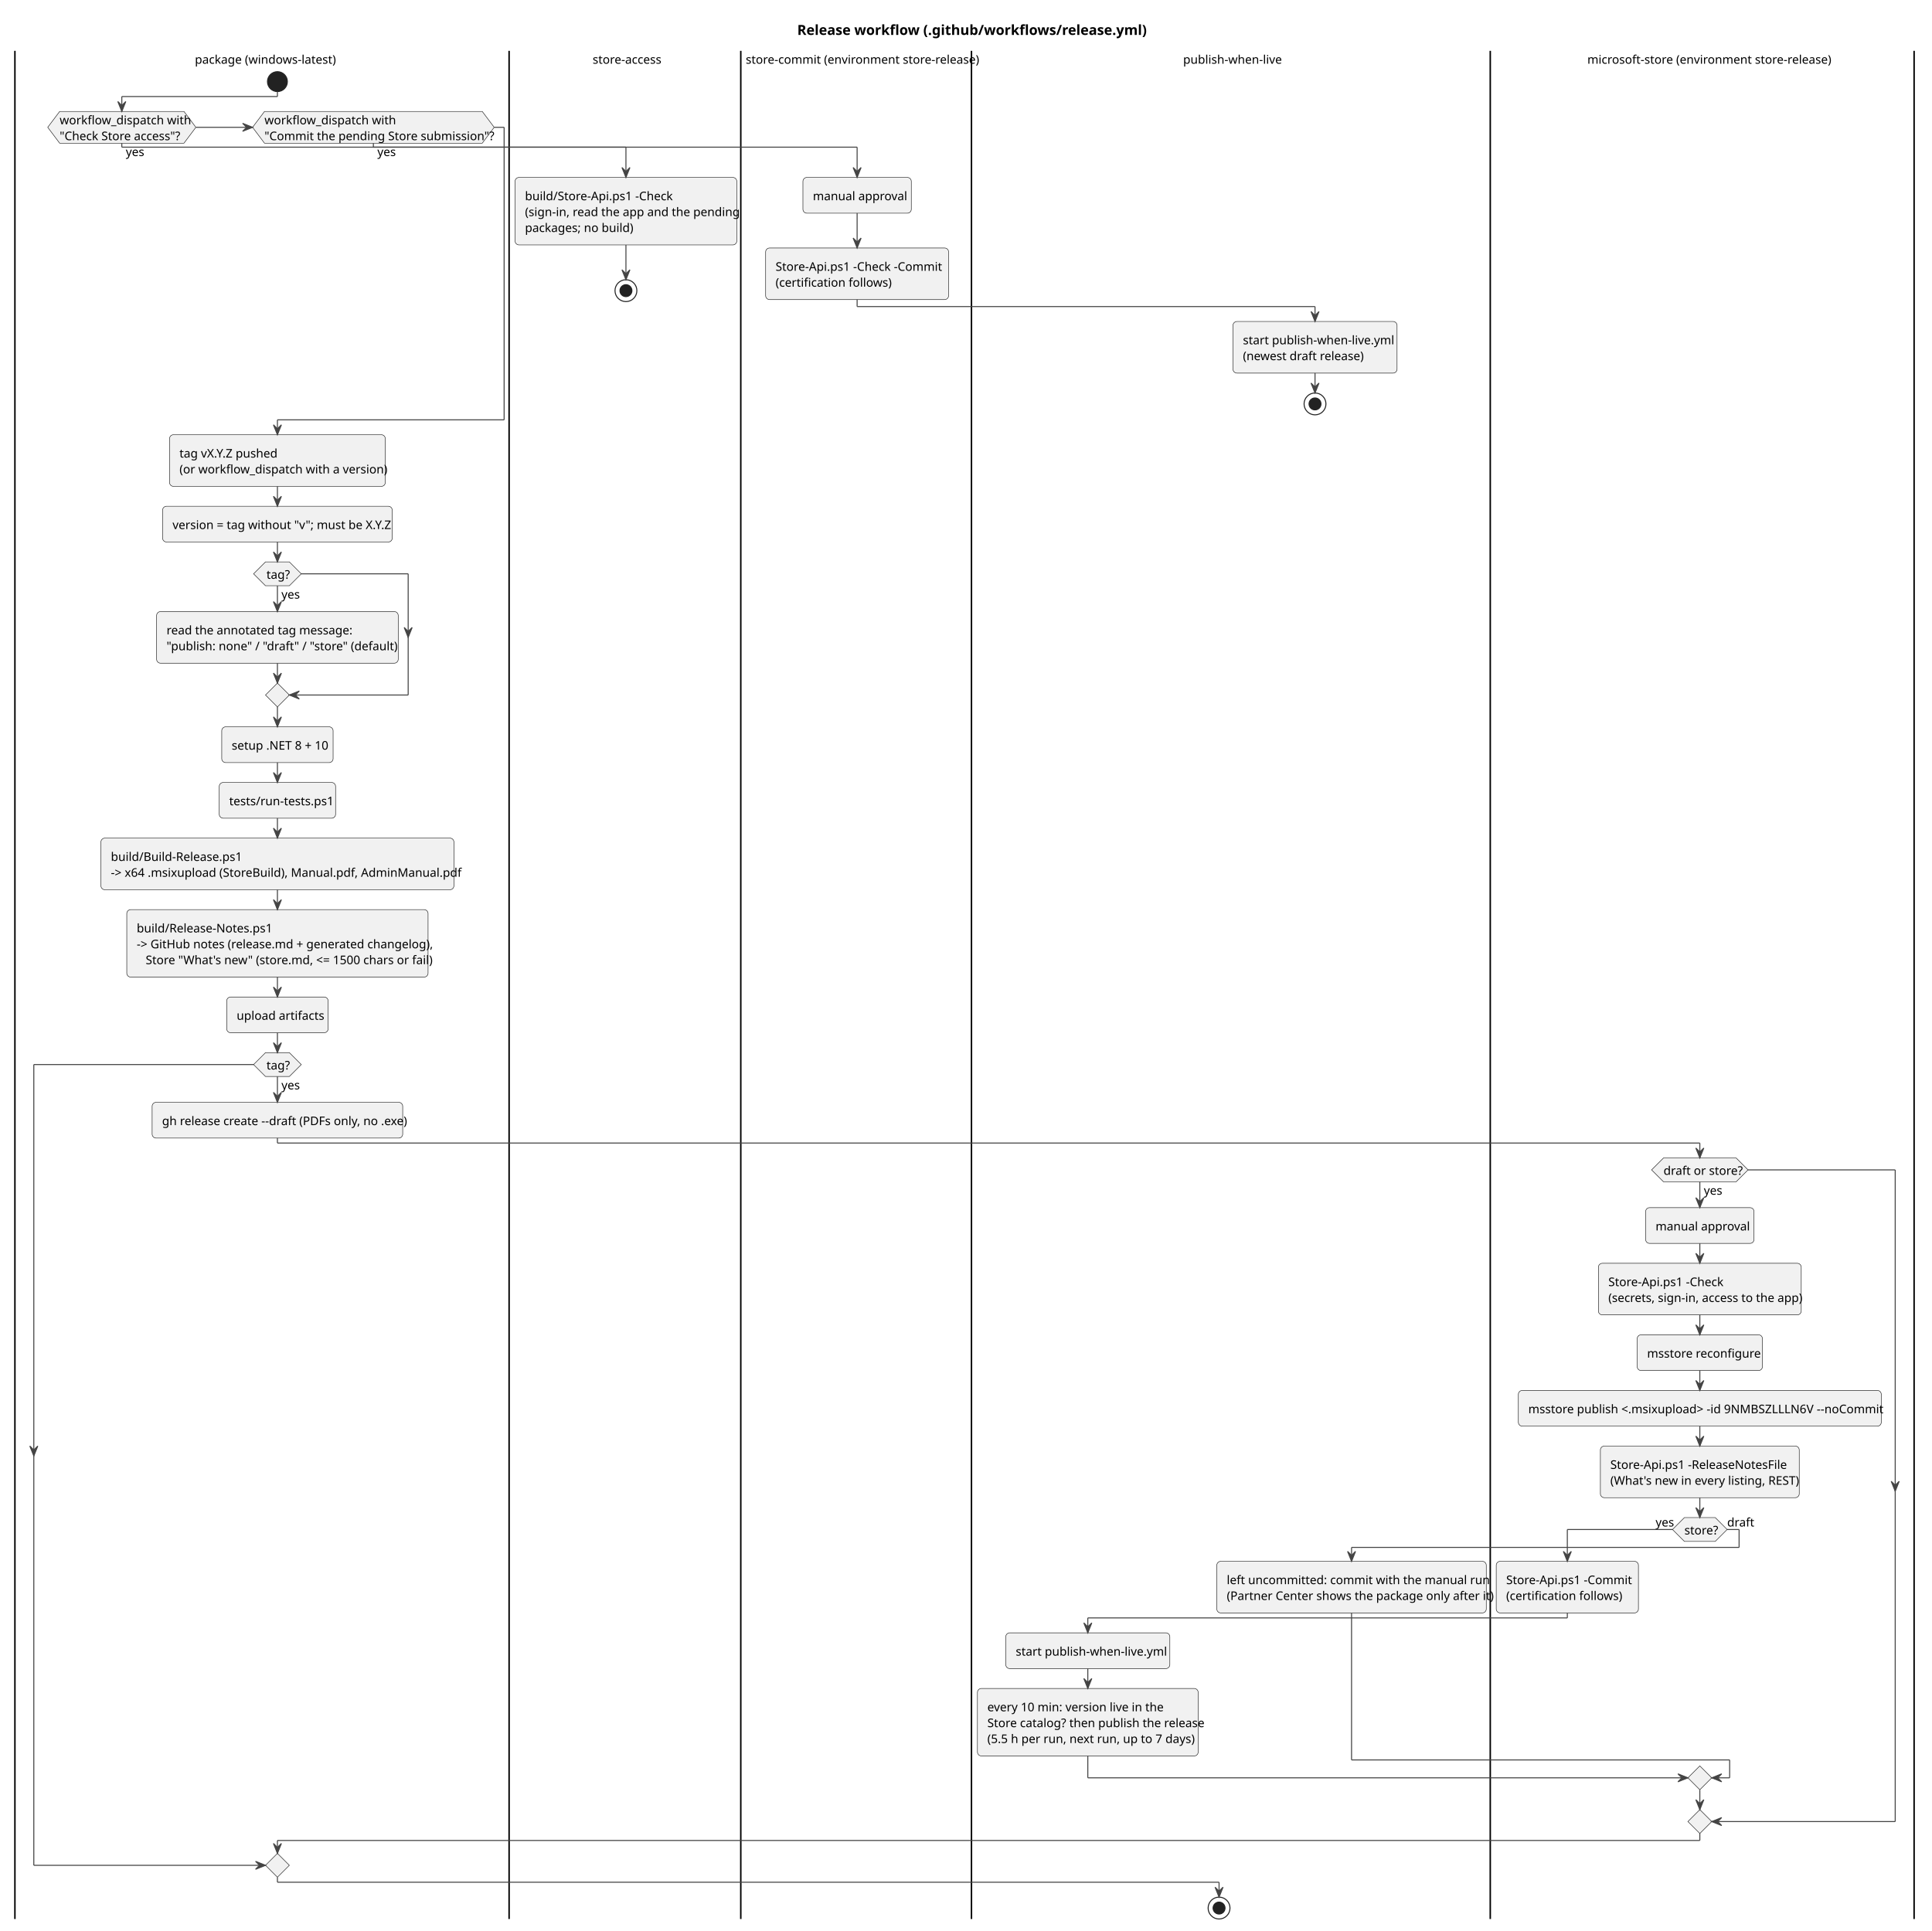
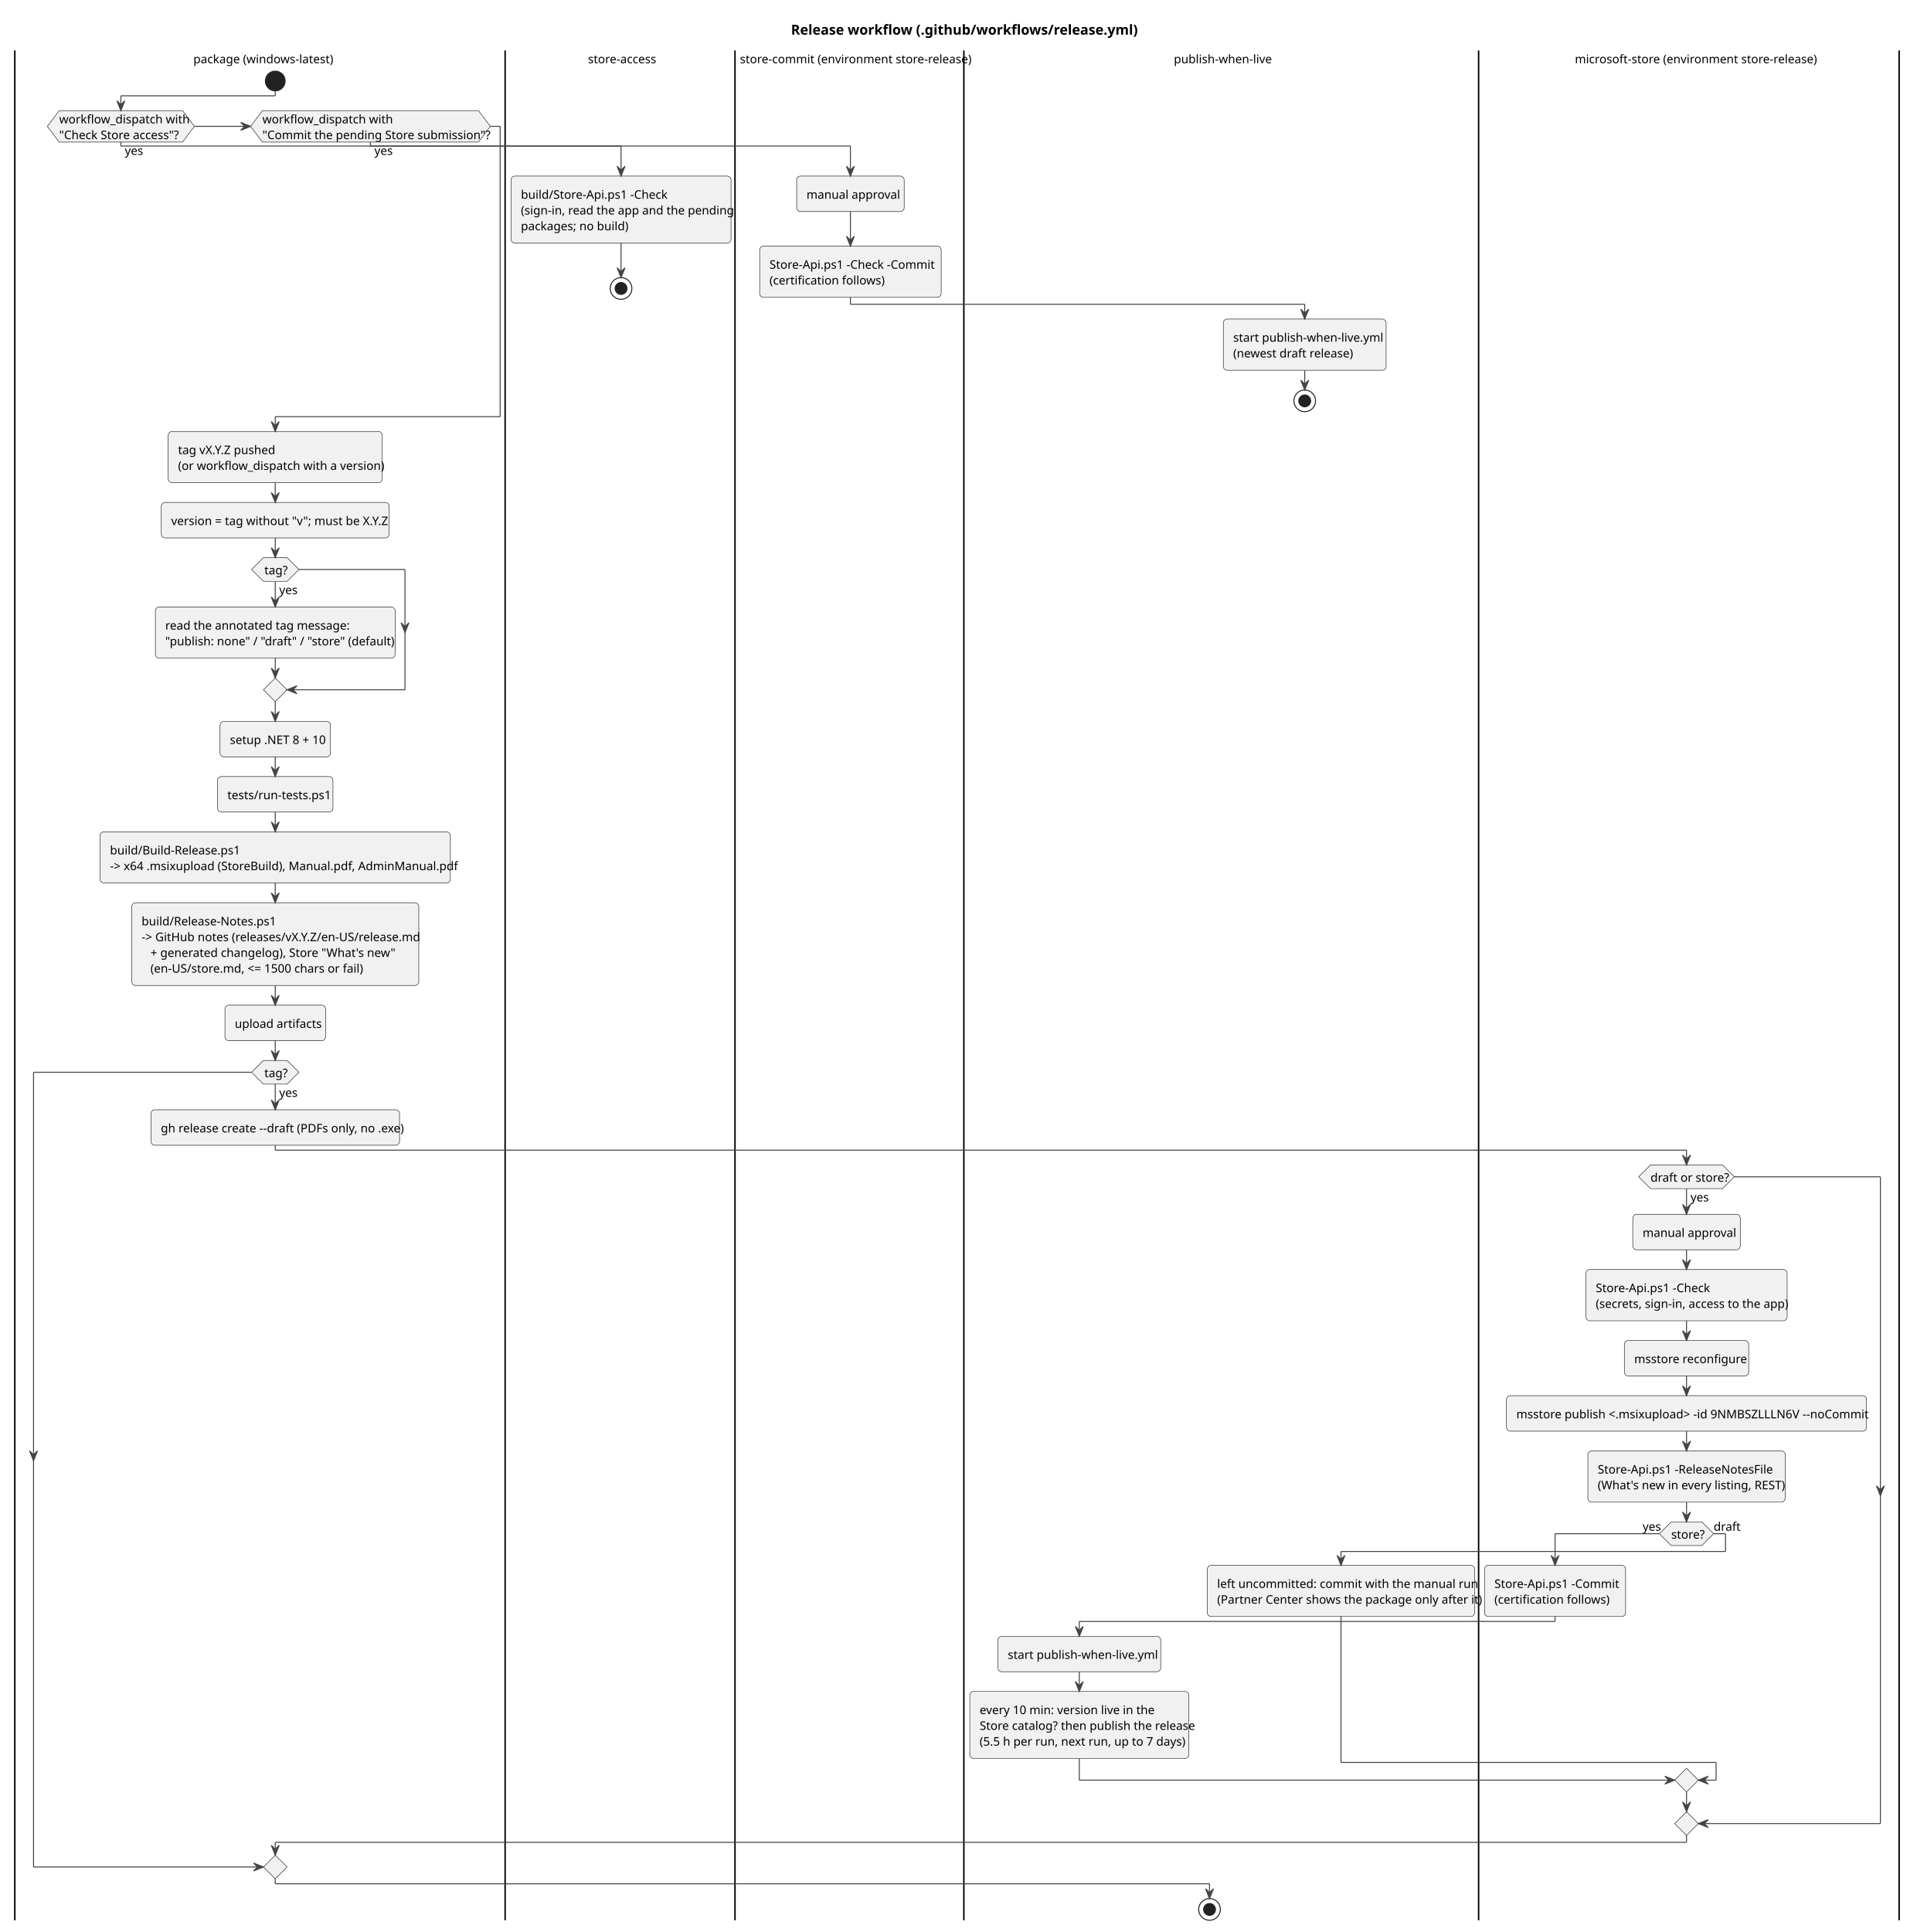
- <svg xmlns="http://www.w3.org/2000/svg" contentStyleType="text/css" height="1942px" preserveAspectRatio="none" style="width:1943px;height:1942px;background:#FFFFFF;" version="1.1" viewBox="0 0 1943 1942" width="1943px" zoomAndPan="magnify">
+ <svg xmlns="http://www.w3.org/2000/svg" contentStyleType="text/css" height="1958px" preserveAspectRatio="none" style="width:1943px;height:1958px;background:#FFFFFF;" version="1.1" viewBox="0 0 1943 1958" width="1943px" zoomAndPan="magnify">
  <defs />
  <g>
    <text fill="#000000" font-family="Segoe UI" font-size="14" font-weight="bold" lengthAdjust="spacing" textLength="337" x="801.75" y="35.107">Release workflow (.github/workflows/release.yml)</text>
    <rect fill="none" height="15.961" style="stroke:none;stroke-width:1.0;" width="1910.5" x="15" y="51.133" />
    <ellipse cx="279" cy="82.094" fill="#222222" rx="10" ry="10" style="stroke:#222222;stroke-width:1.0;" />
    <polygon fill="#F1F1F1" points="60,112.094,185,112.094,197,128.055,185,144.016,60,144.016,48,128.055,60,112.094" style="stroke:#181818;stroke-width:0.5;" />
    <text fill="#000000" font-family="Segoe UI" font-size="12" lengthAdjust="spacing" textLength="17" x="126.5" y="156.965">yes</text>
    <text fill="#000000" font-family="Segoe UI" font-size="12" lengthAdjust="spacing" textLength="125" x="60" y="125.043">workflow_dispatch with</text>
    <text fill="#000000" font-family="Segoe UI" font-size="12" lengthAdjust="spacing" textLength="115" x="60" y="141.004">"Check Store access"?</text>
    <polygon fill="#F1F1F1" points="266,112.094,485,112.094,497,128.055,485,144.016,266,144.016,254,128.055,266,112.094" style="stroke:#181818;stroke-width:0.5;" />
    <text fill="#000000" font-family="Segoe UI" font-size="12" lengthAdjust="spacing" textLength="17" x="379.5" y="156.965">yes</text>
    <text fill="#000000" font-family="Segoe UI" font-size="12" lengthAdjust="spacing" textLength="125" x="266" y="125.043">workflow_dispatch with</text>
    <text fill="#000000" font-family="Segoe UI" font-size="12" lengthAdjust="spacing" textLength="219" x="266" y="141.004">"Commit the pending Store submission"?</text>
    <rect fill="#F1F1F1" height="51.922" rx="4" ry="4" style="stroke:#181818;stroke-width:0.5;" width="217" x="170.5" y="437.269" />
    <text fill="#000000" font-family="Segoe UI" font-size="12" lengthAdjust="spacing" textLength="95" x="180.5" y="460.219">tag vX.Y.Z pushed</text>
    <text fill="#000000" font-family="Segoe UI" font-size="12" lengthAdjust="spacing" textLength="197" x="180.5" y="476.18">(or workflow_dispatch with a version)</text>
    <rect fill="#F1F1F1" height="35.961" rx="4" ry="4" style="stroke:#181818;stroke-width:0.5;" width="231" x="163.5" y="509.191" />
    <text fill="#000000" font-family="Segoe UI" font-size="12" lengthAdjust="spacing" textLength="211" x="173.5" y="532.141">version = tag without "v"; must be X.Y.Z</text>
    <rect fill="#F1F1F1" height="51.922" rx="4" ry="4" style="stroke:#181818;stroke-width:0.5;" width="243" x="157.5" y="615.133" />
    <text fill="#000000" font-family="Segoe UI" font-size="12" lengthAdjust="spacing" textLength="172" x="167.5" y="638.082">read the annotated tag message:</text>
    <text fill="#000000" font-family="Segoe UI" font-size="12" lengthAdjust="spacing" textLength="223" x="167.5" y="654.043">"publish: none" / "draft" / "store" (default)</text>
    <polygon fill="#F1F1F1" points="267,565.152,291,565.152,303,577.152,291,589.152,267,589.152,255,577.152,267,565.152" style="stroke:#181818;stroke-width:0.5;" />
    <text fill="#000000" font-family="Segoe UI" font-size="12" lengthAdjust="spacing" textLength="17" x="283" y="602.102">yes</text>
    <text fill="#000000" font-family="Segoe UI" font-size="12" lengthAdjust="spacing" textLength="22" x="268" y="582.121">tag?</text>
    <polygon fill="#F1F1F1" points="279,687.055,291,699.055,279,711.055,267,699.055,279,687.055" style="stroke:#181818;stroke-width:0.5;" />
    <rect fill="#F1F1F1" height="35.961" rx="4" ry="4" style="stroke:#181818;stroke-width:0.5;" width="112" x="223" y="731.055" />
    <text fill="#000000" font-family="Segoe UI" font-size="12" lengthAdjust="spacing" textLength="92" x="233" y="754.004">setup .NET 8 + 10</text>
    <rect fill="#F1F1F1" height="35.961" rx="4" ry="4" style="stroke:#181818;stroke-width:0.5;" width="117" x="220.5" y="787.016" />
    <text fill="#000000" font-family="Segoe UI" font-size="12" lengthAdjust="spacing" textLength="97" x="230.5" y="809.965">tests/run-tests.ps1</text>
    <rect fill="#F1F1F1" height="51.922" rx="4" ry="4" style="stroke:#181818;stroke-width:0.5;" width="355" x="101.5" y="842.977" />
    <text fill="#000000" font-family="Segoe UI" font-size="12" lengthAdjust="spacing" textLength="124" x="111.5" y="865.926">build/Build-Release.ps1</text>
    <text fill="#000000" font-family="Segoe UI" font-size="12" lengthAdjust="spacing" textLength="335" x="111.5" y="881.887">-&gt; x64 .msixupload (StoreBuild), Manual.pdf, AdminManual.pdf</text>
-     <rect fill="#F1F1F1" height="67.883" rx="4" ry="4" style="stroke:#181818;stroke-width:0.5;" width="303" x="127.5" y="914.898" />
-     <text fill="#000000" font-family="Segoe UI" font-size="12" lengthAdjust="spacing" textLength="128" x="137.5" y="937.848">build/Release-Notes.ps1</text>
-     <text fill="#000000" font-family="Segoe UI" font-size="12" lengthAdjust="spacing" textLength="283" x="137.5" y="953.809">-&gt; GitHub notes (release.md + generated changelog),</text>
-     <text fill="#000000" font-family="Segoe UI" font-size="12" lengthAdjust="spacing" textLength="272" x="146.5" y="969.769">Store "What's new" (store.md, &lt;= 1500 chars or fail)</text>
-     <rect fill="#F1F1F1" height="35.961" rx="4" ry="4" style="stroke:#181818;stroke-width:0.5;" width="102" x="228" y="1002.781" />
-     <text fill="#000000" font-family="Segoe UI" font-size="12" lengthAdjust="spacing" textLength="82" x="238" y="1025.73">upload artifacts</text>
-     <rect fill="#F1F1F1" height="35.961" rx="4" ry="4" style="stroke:#181818;stroke-width:0.5;" width="252" x="153" y="1108.723" />
-     <text fill="#000000" font-family="Segoe UI" font-size="12" lengthAdjust="spacing" textLength="232" x="163" y="1131.672">gh release create --draft (PDFs only, no .exe)</text>
-     <polygon fill="#F1F1F1" points="267,1058.742,291,1058.742,303,1070.742,291,1082.742,267,1082.742,255,1070.742,267,1058.742" style="stroke:#181818;stroke-width:0.5;" />
-     <text fill="#000000" font-family="Segoe UI" font-size="12" lengthAdjust="spacing" textLength="17" x="283" y="1095.691">yes</text>
-     <text fill="#000000" font-family="Segoe UI" font-size="12" lengthAdjust="spacing" textLength="22" x="268" y="1075.711">tag?</text>
-     <polygon fill="#F1F1F1" points="279,1864.156,291,1876.156,279,1888.156,267,1876.156,279,1864.156" style="stroke:#181818;stroke-width:0.5;" />
-     <line style="stroke:#000000;stroke-width:1.5;" x1="15" x2="15" y1="51.133" y2="1930.156" />
+     <rect fill="#F1F1F1" height="83.844" rx="4" ry="4" style="stroke:#181818;stroke-width:0.5;" width="291" x="133.5" y="914.898" />
+     <text fill="#000000" font-family="Segoe UI" font-size="12" lengthAdjust="spacing" textLength="128" x="143.5" y="937.848">build/Release-Notes.ps1</text>
+     <text fill="#000000" font-family="Segoe UI" font-size="12" lengthAdjust="spacing" textLength="271" x="143.5" y="953.809">-&gt; GitHub notes (releases/vX.Y.Z/en-US/release.md</text>
+     <text fill="#000000" font-family="Segoe UI" font-size="12" lengthAdjust="spacing" textLength="234" x="152.5" y="969.769">+ generated changelog), Store "What's new"</text>
+     <text fill="#000000" font-family="Segoe UI" font-size="12" lengthAdjust="spacing" textLength="205" x="152.5" y="985.731">(en-US/store.md, &lt;= 1500 chars or fail)</text>
+     <rect fill="#F1F1F1" height="35.961" rx="4" ry="4" style="stroke:#181818;stroke-width:0.5;" width="102" x="228" y="1018.742" />
+     <text fill="#000000" font-family="Segoe UI" font-size="12" lengthAdjust="spacing" textLength="82" x="238" y="1041.691">upload artifacts</text>
+     <rect fill="#F1F1F1" height="35.961" rx="4" ry="4" style="stroke:#181818;stroke-width:0.5;" width="252" x="153" y="1124.684" />
+     <text fill="#000000" font-family="Segoe UI" font-size="12" lengthAdjust="spacing" textLength="232" x="163" y="1147.633">gh release create --draft (PDFs only, no .exe)</text>
+     <polygon fill="#F1F1F1" points="267,1074.703,291,1074.703,303,1086.703,291,1098.703,267,1098.703,255,1086.703,267,1074.703" style="stroke:#181818;stroke-width:0.5;" />
+     <text fill="#000000" font-family="Segoe UI" font-size="12" lengthAdjust="spacing" textLength="17" x="283" y="1111.652">yes</text>
+     <text fill="#000000" font-family="Segoe UI" font-size="12" lengthAdjust="spacing" textLength="22" x="268" y="1091.672">tag?</text>
+     <polygon fill="#F1F1F1" points="279,1880.117,291,1892.117,279,1904.117,267,1892.117,279,1880.117" style="stroke:#181818;stroke-width:0.5;" />
+     <line style="stroke:#000000;stroke-width:1.5;" x1="15" x2="15" y1="51.133" y2="1946.117" />
    <rect fill="#F1F1F1" height="67.883" rx="4" ry="4" style="stroke:#181818;stroke-width:0.5;" width="223" x="518" y="178.465" />
    <text fill="#000000" font-family="Segoe UI" font-size="12" lengthAdjust="spacing" textLength="144" x="528" y="201.414">build/Store-Api.ps1 -Check</text>
    <text fill="#000000" font-family="Segoe UI" font-size="12" lengthAdjust="spacing" textLength="203" x="528" y="217.375">(sign-in, read the app and the pending</text>
    <text fill="#000000" font-family="Segoe UI" font-size="12" lengthAdjust="spacing" textLength="103" x="528" y="233.336">packages; no build)</text>
    <ellipse cx="629.5" cy="292.348" fill="none" rx="11" ry="11" style="stroke:#222222;stroke-width:1.0;" />
    <ellipse cx="629.5" cy="292.348" fill="#222222" rx="6" ry="6" style="stroke:#222222;stroke-width:1.0;" />
-     <line style="stroke:#000000;stroke-width:1.5;" x1="512" x2="512" y1="51.133" y2="1930.156" />
+     <line style="stroke:#000000;stroke-width:1.5;" x1="512" x2="512" y1="51.133" y2="1946.117" />
    <rect fill="#F1F1F1" height="35.961" rx="4" ry="4" style="stroke:#181818;stroke-width:0.5;" width="109" x="807.5" y="178.465" />
    <text fill="#000000" font-family="Segoe UI" font-size="12" lengthAdjust="spacing" textLength="89" x="817.5" y="201.414">manual approval</text>
    <rect fill="#F1F1F1" height="51.922" rx="4" ry="4" style="stroke:#181818;stroke-width:0.5;" width="184" x="770" y="249.426" />
    <text fill="#000000" font-family="Segoe UI" font-size="12" lengthAdjust="spacing" textLength="164" x="780" y="272.375">Store-Api.ps1 -Check -Commit</text>
    <text fill="#000000" font-family="Segoe UI" font-size="12" lengthAdjust="spacing" textLength="112" x="780" y="288.336">(certification follows)</text>
-     <line style="stroke:#000000;stroke-width:1.5;" x1="745" x2="745" y1="51.133" y2="1930.156" />
+     <line style="stroke:#000000;stroke-width:1.5;" x1="745" x2="745" y1="51.133" y2="1946.117" />
    <rect fill="#F1F1F1" height="51.922" rx="4" ry="4" style="stroke:#181818;stroke-width:0.5;" width="165" x="1240" y="323.348" />
    <text fill="#000000" font-family="Segoe UI" font-size="12" lengthAdjust="spacing" textLength="145" x="1250" y="346.297">start publish-when-live.yml</text>
    <text fill="#000000" font-family="Segoe UI" font-size="12" lengthAdjust="spacing" textLength="112" x="1250" y="362.258">(newest draft release)</text>
    <ellipse cx="1322.5" cy="406.269" fill="none" rx="11" ry="11" style="stroke:#222222;stroke-width:1.0;" />
    <ellipse cx="1322.5" cy="406.269" fill="#222222" rx="6" ry="6" style="stroke:#222222;stroke-width:1.0;" />
-     <rect fill="#F1F1F1" height="35.961" rx="4" ry="4" style="stroke:#181818;stroke-width:0.5;" width="165" x="1011.5" y="1642.312" />
-     <text fill="#000000" font-family="Segoe UI" font-size="12" lengthAdjust="spacing" textLength="145" x="1021.5" y="1665.262">start publish-when-live.yml</text>
-     <rect fill="#F1F1F1" height="67.883" rx="4" ry="4" style="stroke:#181818;stroke-width:0.5;" width="222" x="983" y="1698.273" />
-     <text fill="#000000" font-family="Segoe UI" font-size="12" lengthAdjust="spacing" textLength="165" x="993" y="1721.223">every 10 min: version live in the</text>
-     <text fill="#000000" font-family="Segoe UI" font-size="12" lengthAdjust="spacing" textLength="202" x="993" y="1737.184">Store catalog? then publish the release</text>
-     <text fill="#000000" font-family="Segoe UI" font-size="12" lengthAdjust="spacing" textLength="193" x="993" y="1753.145">(5.5 h per run, next run, up to 7 days)</text>
-     <rect fill="#F1F1F1" height="51.922" rx="4" ry="4" style="stroke:#181818;stroke-width:0.5;" width="271" x="1223.75" y="1570.391" />
-     <text fill="#000000" font-family="Segoe UI" font-size="12" lengthAdjust="spacing" textLength="251" x="1233.75" y="1593.34">left uncommitted: commit with the manual run</text>
-     <text fill="#000000" font-family="Segoe UI" font-size="12" lengthAdjust="spacing" textLength="250" x="1233.75" y="1609.301">(Partner Center shows the package only after it)</text>
-     <ellipse cx="1226" cy="1919.156" fill="none" rx="11" ry="11" style="stroke:#222222;stroke-width:1.0;" />
-     <ellipse cx="1226" cy="1919.156" fill="#222222" rx="6" ry="6" style="stroke:#222222;stroke-width:1.0;" />
-     <line style="stroke:#000000;stroke-width:1.5;" x1="977" x2="977" y1="51.133" y2="1930.156" />
-     <rect fill="#F1F1F1" height="35.961" rx="4" ry="4" style="stroke:#181818;stroke-width:0.5;" width="109" x="1655" y="1214.664" />
-     <text fill="#000000" font-family="Segoe UI" font-size="12" lengthAdjust="spacing" textLength="89" x="1665" y="1237.613">manual approval</text>
-     <rect fill="#F1F1F1" height="51.922" rx="4" ry="4" style="stroke:#181818;stroke-width:0.5;" width="204" x="1607.5" y="1270.625" />
-     <text fill="#000000" font-family="Segoe UI" font-size="12" lengthAdjust="spacing" textLength="112" x="1617.5" y="1293.574">Store-Api.ps1 -Check</text>
-     <text fill="#000000" font-family="Segoe UI" font-size="12" lengthAdjust="spacing" textLength="184" x="1617.5" y="1309.535">(secrets, sign-in, access to the app)</text>
-     <rect fill="#F1F1F1" height="35.961" rx="4" ry="4" style="stroke:#181818;stroke-width:0.5;" width="126" x="1646.5" y="1342.547" />
-     <text fill="#000000" font-family="Segoe UI" font-size="12" lengthAdjust="spacing" textLength="106" x="1656.5" y="1365.496">msstore reconfigure</text>
-     <rect fill="#F1F1F1" height="35.961" rx="4" ry="4" style="stroke:#181818;stroke-width:0.5;" width="365" x="1527" y="1398.508" />
-     <text fill="#000000" font-family="Segoe UI" font-size="12" lengthAdjust="spacing" textLength="345" x="1537" y="1421.457">msstore publish &lt;.msixupload&gt; -id 9NMBSZLLLN6V --noCommit</text>
-     <rect fill="#F1F1F1" height="51.922" rx="4" ry="4" style="stroke:#181818;stroke-width:0.5;" width="200" x="1609.5" y="1454.469" />
-     <text fill="#000000" font-family="Segoe UI" font-size="12" lengthAdjust="spacing" textLength="167" x="1619.5" y="1477.418">Store-Api.ps1 -ReleaseNotesFile</text>
-     <text fill="#000000" font-family="Segoe UI" font-size="12" lengthAdjust="spacing" textLength="180" x="1619.5" y="1493.379">(What's new in every listing, REST)</text>
-     <polygon fill="#F1F1F1" points="1694,1526.391,1725,1526.391,1737,1538.391,1725,1550.391,1694,1550.391,1682,1538.391,1694,1526.391" style="stroke:#181818;stroke-width:0.5;" />
-     <text fill="#000000" font-family="Segoe UI" font-size="12" lengthAdjust="spacing" textLength="31" x="1694" y="1543.359">store?</text>
-     <text fill="#000000" font-family="Segoe UI" font-size="12" lengthAdjust="spacing" textLength="17" x="1665" y="1535.379">yes</text>
-     <text fill="#000000" font-family="Segoe UI" font-size="12" lengthAdjust="spacing" textLength="25" x="1737" y="1535.379">draft</text>
-     <rect fill="#F1F1F1" height="51.922" rx="4" ry="4" style="stroke:#181818;stroke-width:0.5;" width="143" x="1504.75" y="1570.391" />
-     <text fill="#000000" font-family="Segoe UI" font-size="12" lengthAdjust="spacing" textLength="123" x="1514.75" y="1593.34">Store-Api.ps1 -Commit</text>
-     <text fill="#000000" font-family="Segoe UI" font-size="12" lengthAdjust="spacing" textLength="112" x="1514.75" y="1609.301">(certification follows)</text>
-     <polygon fill="#F1F1F1" points="1709.5,1776.156,1721.5,1788.156,1709.5,1800.156,1697.5,1788.156,1709.5,1776.156" style="stroke:#181818;stroke-width:0.5;" />
-     <polygon fill="#F1F1F1" points="1673,1164.684,1746,1164.684,1758,1176.684,1746,1188.684,1673,1188.684,1661,1176.684,1673,1164.684" style="stroke:#181818;stroke-width:0.5;" />
-     <text fill="#000000" font-family="Segoe UI" font-size="12" lengthAdjust="spacing" textLength="17" x="1713.5" y="1201.633">yes</text>
-     <text fill="#000000" font-family="Segoe UI" font-size="12" lengthAdjust="spacing" textLength="73" x="1673" y="1181.652">draft or store?</text>
-     <polygon fill="#F1F1F1" points="1709.5,1820.156,1721.5,1832.156,1709.5,1844.156,1697.5,1832.156,1709.5,1820.156" style="stroke:#181818;stroke-width:0.5;" />
-     <line style="stroke:#000000;stroke-width:1.5;" x1="1498.75" x2="1498.75" y1="51.133" y2="1930.156" />
-     <line style="stroke:#000000;stroke-width:1.5;" x1="1925" x2="1925" y1="51.133" y2="1930.156" />
+     <rect fill="#F1F1F1" height="35.961" rx="4" ry="4" style="stroke:#181818;stroke-width:0.5;" width="165" x="1011.5" y="1658.273" />
+     <text fill="#000000" font-family="Segoe UI" font-size="12" lengthAdjust="spacing" textLength="145" x="1021.5" y="1681.223">start publish-when-live.yml</text>
+     <rect fill="#F1F1F1" height="67.883" rx="4" ry="4" style="stroke:#181818;stroke-width:0.5;" width="222" x="983" y="1714.234" />
+     <text fill="#000000" font-family="Segoe UI" font-size="12" lengthAdjust="spacing" textLength="165" x="993" y="1737.184">every 10 min: version live in the</text>
+     <text fill="#000000" font-family="Segoe UI" font-size="12" lengthAdjust="spacing" textLength="202" x="993" y="1753.145">Store catalog? then publish the release</text>
+     <text fill="#000000" font-family="Segoe UI" font-size="12" lengthAdjust="spacing" textLength="193" x="993" y="1769.105">(5.5 h per run, next run, up to 7 days)</text>
+     <rect fill="#F1F1F1" height="51.922" rx="4" ry="4" style="stroke:#181818;stroke-width:0.5;" width="271" x="1223.75" y="1586.352" />
+     <text fill="#000000" font-family="Segoe UI" font-size="12" lengthAdjust="spacing" textLength="251" x="1233.75" y="1609.301">left uncommitted: commit with the manual run</text>
+     <text fill="#000000" font-family="Segoe UI" font-size="12" lengthAdjust="spacing" textLength="250" x="1233.75" y="1625.262">(Partner Center shows the package only after it)</text>
+     <ellipse cx="1226" cy="1935.117" fill="none" rx="11" ry="11" style="stroke:#222222;stroke-width:1.0;" />
+     <ellipse cx="1226" cy="1935.117" fill="#222222" rx="6" ry="6" style="stroke:#222222;stroke-width:1.0;" />
+     <line style="stroke:#000000;stroke-width:1.5;" x1="977" x2="977" y1="51.133" y2="1946.117" />
+     <rect fill="#F1F1F1" height="35.961" rx="4" ry="4" style="stroke:#181818;stroke-width:0.5;" width="109" x="1655" y="1230.625" />
+     <text fill="#000000" font-family="Segoe UI" font-size="12" lengthAdjust="spacing" textLength="89" x="1665" y="1253.574">manual approval</text>
+     <rect fill="#F1F1F1" height="51.922" rx="4" ry="4" style="stroke:#181818;stroke-width:0.5;" width="204" x="1607.5" y="1286.586" />
+     <text fill="#000000" font-family="Segoe UI" font-size="12" lengthAdjust="spacing" textLength="112" x="1617.5" y="1309.535">Store-Api.ps1 -Check</text>
+     <text fill="#000000" font-family="Segoe UI" font-size="12" lengthAdjust="spacing" textLength="184" x="1617.5" y="1325.496">(secrets, sign-in, access to the app)</text>
+     <rect fill="#F1F1F1" height="35.961" rx="4" ry="4" style="stroke:#181818;stroke-width:0.5;" width="126" x="1646.5" y="1358.508" />
+     <text fill="#000000" font-family="Segoe UI" font-size="12" lengthAdjust="spacing" textLength="106" x="1656.5" y="1381.457">msstore reconfigure</text>
+     <rect fill="#F1F1F1" height="35.961" rx="4" ry="4" style="stroke:#181818;stroke-width:0.5;" width="365" x="1527" y="1414.469" />
+     <text fill="#000000" font-family="Segoe UI" font-size="12" lengthAdjust="spacing" textLength="345" x="1537" y="1437.418">msstore publish &lt;.msixupload&gt; -id 9NMBSZLLLN6V --noCommit</text>
+     <rect fill="#F1F1F1" height="51.922" rx="4" ry="4" style="stroke:#181818;stroke-width:0.5;" width="200" x="1609.5" y="1470.43" />
+     <text fill="#000000" font-family="Segoe UI" font-size="12" lengthAdjust="spacing" textLength="167" x="1619.5" y="1493.379">Store-Api.ps1 -ReleaseNotesFile</text>
+     <text fill="#000000" font-family="Segoe UI" font-size="12" lengthAdjust="spacing" textLength="180" x="1619.5" y="1509.34">(What's new in every listing, REST)</text>
+     <polygon fill="#F1F1F1" points="1694,1542.352,1725,1542.352,1737,1554.352,1725,1566.352,1694,1566.352,1682,1554.352,1694,1542.352" style="stroke:#181818;stroke-width:0.5;" />
+     <text fill="#000000" font-family="Segoe UI" font-size="12" lengthAdjust="spacing" textLength="31" x="1694" y="1559.32">store?</text>
+     <text fill="#000000" font-family="Segoe UI" font-size="12" lengthAdjust="spacing" textLength="17" x="1665" y="1551.34">yes</text>
+     <text fill="#000000" font-family="Segoe UI" font-size="12" lengthAdjust="spacing" textLength="25" x="1737" y="1551.34">draft</text>
+     <rect fill="#F1F1F1" height="51.922" rx="4" ry="4" style="stroke:#181818;stroke-width:0.5;" width="143" x="1504.75" y="1586.352" />
+     <text fill="#000000" font-family="Segoe UI" font-size="12" lengthAdjust="spacing" textLength="123" x="1514.75" y="1609.301">Store-Api.ps1 -Commit</text>
+     <text fill="#000000" font-family="Segoe UI" font-size="12" lengthAdjust="spacing" textLength="112" x="1514.75" y="1625.262">(certification follows)</text>
+     <polygon fill="#F1F1F1" points="1709.5,1792.117,1721.5,1804.117,1709.5,1816.117,1697.5,1804.117,1709.5,1792.117" style="stroke:#181818;stroke-width:0.5;" />
+     <polygon fill="#F1F1F1" points="1673,1180.645,1746,1180.645,1758,1192.645,1746,1204.645,1673,1204.645,1661,1192.645,1673,1180.645" style="stroke:#181818;stroke-width:0.5;" />
+     <text fill="#000000" font-family="Segoe UI" font-size="12" lengthAdjust="spacing" textLength="17" x="1713.5" y="1217.594">yes</text>
+     <text fill="#000000" font-family="Segoe UI" font-size="12" lengthAdjust="spacing" textLength="73" x="1673" y="1197.613">draft or store?</text>
+     <polygon fill="#F1F1F1" points="1709.5,1836.117,1721.5,1848.117,1709.5,1860.117,1697.5,1848.117,1709.5,1836.117" style="stroke:#181818;stroke-width:0.5;" />
+     <line style="stroke:#000000;stroke-width:1.5;" x1="1498.75" x2="1498.75" y1="51.133" y2="1946.117" />
+     <line style="stroke:#000000;stroke-width:1.5;" x1="1925" x2="1925" y1="51.133" y2="1946.117" />
    <line style="stroke:#444444;stroke-width:1.0;" x1="197" x2="254" y1="128.055" y2="128.055" />
    <polygon fill="#444444" points="244,124.055,254,128.055,244,132.055,248,128.055" style="stroke:#444444;stroke-width:1.0;" />
    <line style="stroke:#444444;stroke-width:1.0;" x1="279" x2="279" y1="92.094" y2="97.094" />
    <line style="stroke:#444444;stroke-width:1.0;" x1="279" x2="122.5" y1="97.094" y2="97.094" />
    <line style="stroke:#444444;stroke-width:1.0;" x1="122.5" x2="122.5" y1="97.094" y2="112.094" />
    <polygon fill="#444444" points="118.5,102.094,122.5,112.094,126.5,102.094,122.5,106.094" style="stroke:#444444;stroke-width:1.0;" />
    <line style="stroke:#444444;stroke-width:1.0;" x1="497" x2="507" y1="128.055" y2="128.055" />
    <line style="stroke:#444444;stroke-width:1.0;" x1="507" x2="507" y1="128.055" y2="422.269" />
    <line style="stroke:#444444;stroke-width:1.0;" x1="507" x2="279" y1="422.269" y2="422.269" />
    <line style="stroke:#444444;stroke-width:1.0;" x1="279" x2="279" y1="422.269" y2="437.269" />
    <polygon fill="#444444" points="275,427.269,279,437.269,283,427.269,279,431.269" style="stroke:#444444;stroke-width:1.0;" />
    <line style="stroke:#444444;stroke-width:1.0;" x1="279" x2="279" y1="489.191" y2="509.191" />
    <polygon fill="#444444" points="275,499.191,279,509.191,283,499.191,279,503.191" style="stroke:#444444;stroke-width:1.0;" />
    <line style="stroke:#444444;stroke-width:1.0;" x1="279" x2="279" y1="589.152" y2="615.133" />
    <polygon fill="#444444" points="275,605.133,279,615.133,283,605.133,279,609.133" style="stroke:#444444;stroke-width:1.0;" />
    <line style="stroke:#444444;stroke-width:1.0;" x1="303" x2="410.5" y1="577.152" y2="577.152" />
    <polygon fill="#444444" points="406.5,631.094,410.5,641.094,414.5,631.094,410.5,635.094" style="stroke:#444444;stroke-width:1.0;" />
    <line style="stroke:#444444;stroke-width:1.0;" x1="410.5" x2="410.5" y1="577.152" y2="699.055" />
    <line style="stroke:#444444;stroke-width:1.0;" x1="410.5" x2="291" y1="699.055" y2="699.055" />
    <polygon fill="#444444" points="301,695.055,291,699.055,301,703.055,297,699.055" style="stroke:#444444;stroke-width:1.0;" />
    <line style="stroke:#444444;stroke-width:1.0;" x1="279" x2="279" y1="667.055" y2="687.055" />
    <polygon fill="#444444" points="275,677.055,279,687.055,283,677.055,279,681.055" style="stroke:#444444;stroke-width:1.0;" />
    <line style="stroke:#444444;stroke-width:1.0;" x1="279" x2="279" y1="545.152" y2="565.152" />
    <polygon fill="#444444" points="275,555.152,279,565.152,283,555.152,279,559.152" style="stroke:#444444;stroke-width:1.0;" />
    <line style="stroke:#444444;stroke-width:1.0;" x1="279" x2="279" y1="711.055" y2="731.055" />
    <polygon fill="#444444" points="275,721.055,279,731.055,283,721.055,279,725.055" style="stroke:#444444;stroke-width:1.0;" />
    <line style="stroke:#444444;stroke-width:1.0;" x1="279" x2="279" y1="767.016" y2="787.016" />
    <polygon fill="#444444" points="275,777.016,279,787.016,283,777.016,279,781.016" style="stroke:#444444;stroke-width:1.0;" />
    <line style="stroke:#444444;stroke-width:1.0;" x1="279" x2="279" y1="822.977" y2="842.977" />
    <polygon fill="#444444" points="275,832.977,279,842.977,283,832.977,279,836.977" style="stroke:#444444;stroke-width:1.0;" />
    <line style="stroke:#444444;stroke-width:1.0;" x1="279" x2="279" y1="894.898" y2="914.898" />
    <polygon fill="#444444" points="275,904.898,279,914.898,283,904.898,279,908.898" style="stroke:#444444;stroke-width:1.0;" />
-     <line style="stroke:#444444;stroke-width:1.0;" x1="279" x2="279" y1="982.781" y2="1002.781" />
-     <polygon fill="#444444" points="275,992.781,279,1002.781,283,992.781,279,996.781" style="stroke:#444444;stroke-width:1.0;" />
-     <line style="stroke:#444444;stroke-width:1.0;" x1="279" x2="279" y1="1082.742" y2="1108.723" />
-     <polygon fill="#444444" points="275,1098.723,279,1108.723,283,1098.723,279,1102.723" style="stroke:#444444;stroke-width:1.0;" />
-     <line style="stroke:#444444;stroke-width:1.0;" x1="255" x2="34" y1="1070.742" y2="1070.742" />
-     <polygon fill="#444444" points="30,1454.43,34,1464.43,38,1454.43,34,1458.43" style="stroke:#444444;stroke-width:1.0;" />
-     <line style="stroke:#444444;stroke-width:1.0;" x1="34" x2="34" y1="1070.742" y2="1876.156" />
-     <line style="stroke:#444444;stroke-width:1.0;" x1="34" x2="267" y1="1876.156" y2="1876.156" />
-     <polygon fill="#444444" points="257,1872.156,267,1876.156,257,1880.156,261,1876.156" style="stroke:#444444;stroke-width:1.0;" />
-     <line style="stroke:#444444;stroke-width:1.0;" x1="279" x2="279" y1="1038.742" y2="1058.742" />
-     <polygon fill="#444444" points="275,1048.742,279,1058.742,283,1048.742,279,1052.742" style="stroke:#444444;stroke-width:1.0;" />
+     <line style="stroke:#444444;stroke-width:1.0;" x1="279" x2="279" y1="998.742" y2="1018.742" />
+     <polygon fill="#444444" points="275,1008.742,279,1018.742,283,1008.742,279,1012.742" style="stroke:#444444;stroke-width:1.0;" />
+     <line style="stroke:#444444;stroke-width:1.0;" x1="279" x2="279" y1="1098.703" y2="1124.684" />
+     <polygon fill="#444444" points="275,1114.684,279,1124.684,283,1114.684,279,1118.684" style="stroke:#444444;stroke-width:1.0;" />
+     <line style="stroke:#444444;stroke-width:1.0;" x1="255" x2="34" y1="1086.703" y2="1086.703" />
+     <polygon fill="#444444" points="30,1470.391,34,1480.391,38,1470.391,34,1474.391" style="stroke:#444444;stroke-width:1.0;" />
+     <line style="stroke:#444444;stroke-width:1.0;" x1="34" x2="34" y1="1086.703" y2="1892.117" />
+     <line style="stroke:#444444;stroke-width:1.0;" x1="34" x2="267" y1="1892.117" y2="1892.117" />
+     <polygon fill="#444444" points="257,1888.117,267,1892.117,257,1896.117,261,1892.117" style="stroke:#444444;stroke-width:1.0;" />
+     <line style="stroke:#444444;stroke-width:1.0;" x1="279" x2="279" y1="1054.703" y2="1074.703" />
+     <polygon fill="#444444" points="275,1064.703,279,1074.703,283,1064.703,279,1068.703" style="stroke:#444444;stroke-width:1.0;" />
    <line style="stroke:#444444;stroke-width:1.0;" x1="629.5" x2="629.5" y1="246.348" y2="281.348" />
    <polygon fill="#444444" points="625.5,271.348,629.5,281.348,633.5,271.348,629.5,275.348" style="stroke:#444444;stroke-width:1.0;" />
    <line style="stroke:#444444;stroke-width:1.0;" x1="862" x2="862" y1="214.426" y2="249.426" />
    <polygon fill="#444444" points="858,239.426,862,249.426,866,239.426,862,243.426" style="stroke:#444444;stroke-width:1.0;" />
    <line style="stroke:#444444;stroke-width:1.0;" x1="1322.5" x2="1322.5" y1="375.269" y2="395.269" />
    <polygon fill="#444444" points="1318.5,385.269,1322.5,395.269,1326.5,385.269,1322.5,389.269" style="stroke:#444444;stroke-width:1.0;" />
-     <line style="stroke:#444444;stroke-width:1.0;" x1="1094" x2="1094" y1="1678.273" y2="1698.273" />
-     <polygon fill="#444444" points="1090,1688.273,1094,1698.273,1098,1688.273,1094,1692.273" style="stroke:#444444;stroke-width:1.0;" />
-     <line style="stroke:#444444;stroke-width:1.0;" x1="1709.5" x2="1709.5" y1="1250.625" y2="1270.625" />
-     <polygon fill="#444444" points="1705.5,1260.625,1709.5,1270.625,1713.5,1260.625,1709.5,1264.625" style="stroke:#444444;stroke-width:1.0;" />
-     <line style="stroke:#444444;stroke-width:1.0;" x1="1709.5" x2="1709.5" y1="1322.547" y2="1342.547" />
-     <polygon fill="#444444" points="1705.5,1332.547,1709.5,1342.547,1713.5,1332.547,1709.5,1336.547" style="stroke:#444444;stroke-width:1.0;" />
-     <line style="stroke:#444444;stroke-width:1.0;" x1="1709.5" x2="1709.5" y1="1378.508" y2="1398.508" />
-     <polygon fill="#444444" points="1705.5,1388.508,1709.5,1398.508,1713.5,1388.508,1709.5,1392.508" style="stroke:#444444;stroke-width:1.0;" />
-     <line style="stroke:#444444;stroke-width:1.0;" x1="1709.5" x2="1709.5" y1="1434.469" y2="1454.469" />
-     <polygon fill="#444444" points="1705.5,1444.469,1709.5,1454.469,1713.5,1444.469,1709.5,1448.469" style="stroke:#444444;stroke-width:1.0;" />
-     <line style="stroke:#444444;stroke-width:1.0;" x1="1682" x2="1576.25" y1="1538.391" y2="1538.391" />
-     <line style="stroke:#444444;stroke-width:1.0;" x1="1576.25" x2="1576.25" y1="1538.391" y2="1570.391" />
-     <polygon fill="#444444" points="1572.25,1560.391,1576.25,1570.391,1580.25,1560.391,1576.25,1564.391" style="stroke:#444444;stroke-width:1.0;" />
-     <line style="stroke:#444444;stroke-width:1.0;" x1="1709.5" x2="1709.5" y1="1506.391" y2="1526.391" />
-     <polygon fill="#444444" points="1705.5,1516.391,1709.5,1526.391,1713.5,1516.391,1709.5,1520.391" style="stroke:#444444;stroke-width:1.0;" />
-     <line style="stroke:#444444;stroke-width:1.0;" x1="1709.5" x2="1709.5" y1="1188.684" y2="1214.664" />
-     <polygon fill="#444444" points="1705.5,1204.664,1709.5,1214.664,1713.5,1204.664,1709.5,1208.664" style="stroke:#444444;stroke-width:1.0;" />
-     <line style="stroke:#444444;stroke-width:1.0;" x1="1758" x2="1906" y1="1176.684" y2="1176.684" />
-     <polygon fill="#444444" points="1902,1489.91,1906,1499.91,1910,1489.91,1906,1493.91" style="stroke:#444444;stroke-width:1.0;" />
-     <line style="stroke:#444444;stroke-width:1.0;" x1="1906" x2="1906" y1="1176.684" y2="1832.156" />
-     <line style="stroke:#444444;stroke-width:1.0;" x1="1906" x2="1721.5" y1="1832.156" y2="1832.156" />
-     <polygon fill="#444444" points="1731.5,1828.156,1721.5,1832.156,1731.5,1836.156,1727.5,1832.156" style="stroke:#444444;stroke-width:1.0;" />
-     <line style="stroke:#444444;stroke-width:1.0;" x1="1709.5" x2="1709.5" y1="1800.156" y2="1820.156" />
-     <polygon fill="#444444" points="1705.5,1810.156,1709.5,1820.156,1713.5,1810.156,1709.5,1814.156" style="stroke:#444444;stroke-width:1.0;" />
+     <line style="stroke:#444444;stroke-width:1.0;" x1="1094" x2="1094" y1="1694.234" y2="1714.234" />
+     <polygon fill="#444444" points="1090,1704.234,1094,1714.234,1098,1704.234,1094,1708.234" style="stroke:#444444;stroke-width:1.0;" />
+     <line style="stroke:#444444;stroke-width:1.0;" x1="1709.5" x2="1709.5" y1="1266.586" y2="1286.586" />
+     <polygon fill="#444444" points="1705.5,1276.586,1709.5,1286.586,1713.5,1276.586,1709.5,1280.586" style="stroke:#444444;stroke-width:1.0;" />
+     <line style="stroke:#444444;stroke-width:1.0;" x1="1709.5" x2="1709.5" y1="1338.508" y2="1358.508" />
+     <polygon fill="#444444" points="1705.5,1348.508,1709.5,1358.508,1713.5,1348.508,1709.5,1352.508" style="stroke:#444444;stroke-width:1.0;" />
+     <line style="stroke:#444444;stroke-width:1.0;" x1="1709.5" x2="1709.5" y1="1394.469" y2="1414.469" />
+     <polygon fill="#444444" points="1705.5,1404.469,1709.5,1414.469,1713.5,1404.469,1709.5,1408.469" style="stroke:#444444;stroke-width:1.0;" />
+     <line style="stroke:#444444;stroke-width:1.0;" x1="1709.5" x2="1709.5" y1="1450.43" y2="1470.43" />
+     <polygon fill="#444444" points="1705.5,1460.43,1709.5,1470.43,1713.5,1460.43,1709.5,1464.43" style="stroke:#444444;stroke-width:1.0;" />
+     <line style="stroke:#444444;stroke-width:1.0;" x1="1682" x2="1576.25" y1="1554.352" y2="1554.352" />
+     <line style="stroke:#444444;stroke-width:1.0;" x1="1576.25" x2="1576.25" y1="1554.352" y2="1586.352" />
+     <polygon fill="#444444" points="1572.25,1576.352,1576.25,1586.352,1580.25,1576.352,1576.25,1580.352" style="stroke:#444444;stroke-width:1.0;" />
+     <line style="stroke:#444444;stroke-width:1.0;" x1="1709.5" x2="1709.5" y1="1522.352" y2="1542.352" />
+     <polygon fill="#444444" points="1705.5,1532.352,1709.5,1542.352,1713.5,1532.352,1709.5,1536.352" style="stroke:#444444;stroke-width:1.0;" />
+     <line style="stroke:#444444;stroke-width:1.0;" x1="1709.5" x2="1709.5" y1="1204.645" y2="1230.625" />
+     <polygon fill="#444444" points="1705.5,1220.625,1709.5,1230.625,1713.5,1220.625,1709.5,1224.625" style="stroke:#444444;stroke-width:1.0;" />
+     <line style="stroke:#444444;stroke-width:1.0;" x1="1758" x2="1906" y1="1192.645" y2="1192.645" />
+     <polygon fill="#444444" points="1902,1505.871,1906,1515.871,1910,1505.871,1906,1509.871" style="stroke:#444444;stroke-width:1.0;" />
+     <line style="stroke:#444444;stroke-width:1.0;" x1="1906" x2="1906" y1="1192.645" y2="1848.117" />
+     <line style="stroke:#444444;stroke-width:1.0;" x1="1906" x2="1721.5" y1="1848.117" y2="1848.117" />
+     <polygon fill="#444444" points="1731.5,1844.117,1721.5,1848.117,1731.5,1852.117,1727.5,1848.117" style="stroke:#444444;stroke-width:1.0;" />
+     <line style="stroke:#444444;stroke-width:1.0;" x1="1709.5" x2="1709.5" y1="1816.117" y2="1836.117" />
+     <polygon fill="#444444" points="1705.5,1826.117,1709.5,1836.117,1713.5,1826.117,1709.5,1830.117" style="stroke:#444444;stroke-width:1.0;" />
    <line style="stroke:#444444;stroke-width:1.0;" x1="862" x2="862" y1="301.348" y2="308.348" />
    <line style="stroke:#444444;stroke-width:1.0;" x1="862" x2="1322.5" y1="308.348" y2="308.348" />
    <line style="stroke:#444444;stroke-width:1.0;" x1="1322.5" x2="1322.5" y1="308.348" y2="323.348" />
    <polygon fill="#444444" points="1318.5,313.348,1322.5,323.348,1326.5,313.348,1322.5,317.348" style="stroke:#444444;stroke-width:1.0;" />
    <line style="stroke:#444444;stroke-width:1.0;" x1="122.5" x2="122.5" y1="144.016" y2="148.016" />
    <line style="stroke:#444444;stroke-width:1.0;" x1="122.5" x2="629.5" y1="148.016" y2="148.016" />
    <line style="stroke:#444444;stroke-width:1.0;" x1="629.5" x2="629.5" y1="148.016" y2="178.465" />
    <polygon fill="#444444" points="625.5,168.465,629.5,178.465,633.5,168.465,629.5,172.465" style="stroke:#444444;stroke-width:1.0;" />
    <line style="stroke:#444444;stroke-width:1.0;" x1="375.5" x2="375.5" y1="144.016" y2="148.016" />
    <line style="stroke:#444444;stroke-width:1.0;" x1="375.5" x2="862" y1="148.016" y2="148.016" />
    <line style="stroke:#444444;stroke-width:1.0;" x1="862" x2="862" y1="148.016" y2="178.465" />
    <polygon fill="#444444" points="858,168.465,862,178.465,866,168.465,862,172.465" style="stroke:#444444;stroke-width:1.0;" />
-     <line style="stroke:#444444;stroke-width:1.0;" x1="1576.25" x2="1576.25" y1="1622.312" y2="1627.312" />
-     <line style="stroke:#444444;stroke-width:1.0;" x1="1576.25" x2="1094" y1="1627.312" y2="1627.312" />
-     <line style="stroke:#444444;stroke-width:1.0;" x1="1094" x2="1094" y1="1627.312" y2="1642.312" />
-     <polygon fill="#444444" points="1090,1632.312,1094,1642.312,1098,1632.312,1094,1636.312" style="stroke:#444444;stroke-width:1.0;" />
-     <line style="stroke:#444444;stroke-width:1.0;" x1="1737" x2="1749" y1="1538.391" y2="1538.391" />
-     <line style="stroke:#444444;stroke-width:1.0;" x1="1749" x2="1749" y1="1538.391" y2="1556.391" />
-     <line style="stroke:#444444;stroke-width:1.0;" x1="1749" x2="1359.25" y1="1556.391" y2="1556.391" />
-     <line style="stroke:#444444;stroke-width:1.0;" x1="1359.25" x2="1359.25" y1="1556.391" y2="1570.391" />
-     <polygon fill="#444444" points="1355.25,1560.391,1359.25,1570.391,1363.25,1560.391,1359.25,1564.391" style="stroke:#444444;stroke-width:1.0;" />
-     <line style="stroke:#444444;stroke-width:1.0;" x1="1094" x2="1094" y1="1766.156" y2="1788.156" />
-     <line style="stroke:#444444;stroke-width:1.0;" x1="1094" x2="1697.5" y1="1788.156" y2="1788.156" />
-     <polygon fill="#444444" points="1687.5,1784.156,1697.5,1788.156,1687.5,1792.156,1691.5,1788.156" style="stroke:#444444;stroke-width:1.0;" />
-     <line style="stroke:#444444;stroke-width:1.0;" x1="1359.25" x2="1359.25" y1="1622.312" y2="1770.156" />
-     <line style="stroke:#444444;stroke-width:1.0;" x1="1359.25" x2="1739.5" y1="1770.156" y2="1770.156" />
-     <line style="stroke:#444444;stroke-width:1.0;" x1="1739.5" x2="1739.5" y1="1770.156" y2="1788.156" />
-     <line style="stroke:#444444;stroke-width:1.0;" x1="1739.5" x2="1721.5" y1="1788.156" y2="1788.156" />
-     <polygon fill="#444444" points="1731.5,1784.156,1721.5,1788.156,1731.5,1792.156,1727.5,1788.156" style="stroke:#444444;stroke-width:1.0;" />
-     <line style="stroke:#444444;stroke-width:1.0;" x1="279" x2="279" y1="1144.684" y2="1149.684" />
-     <line style="stroke:#444444;stroke-width:1.0;" x1="279" x2="1709.5" y1="1149.684" y2="1149.684" />
-     <line style="stroke:#444444;stroke-width:1.0;" x1="1709.5" x2="1709.5" y1="1149.684" y2="1164.684" />
-     <polygon fill="#444444" points="1705.5,1154.684,1709.5,1164.684,1713.5,1154.684,1709.5,1158.684" style="stroke:#444444;stroke-width:1.0;" />
-     <line style="stroke:#444444;stroke-width:1.0;" x1="1709.5" x2="1709.5" y1="1844.156" y2="1851.166" />
-     <line style="stroke:#444444;stroke-width:1.0;" x1="1709.5" x2="279" y1="1851.166" y2="1851.166" />
-     <line style="stroke:#444444;stroke-width:1.0;" x1="279" x2="279" y1="1851.166" y2="1864.156" />
-     <polygon fill="#444444" points="275,1854.156,279,1864.156,283,1854.156,279,1858.156" style="stroke:#444444;stroke-width:1.0;" />
-     <line style="stroke:#444444;stroke-width:1.0;" x1="279" x2="279" y1="1888.156" y2="1893.156" />
-     <line style="stroke:#444444;stroke-width:1.0;" x1="279" x2="1226" y1="1893.156" y2="1893.156" />
-     <line style="stroke:#444444;stroke-width:1.0;" x1="1226" x2="1226" y1="1893.156" y2="1908.156" />
-     <polygon fill="#444444" points="1222,1898.156,1226,1908.156,1230,1898.156,1226,1902.156" style="stroke:#444444;stroke-width:1.0;" />
+     <line style="stroke:#444444;stroke-width:1.0;" x1="1576.25" x2="1576.25" y1="1638.273" y2="1643.273" />
+     <line style="stroke:#444444;stroke-width:1.0;" x1="1576.25" x2="1094" y1="1643.273" y2="1643.273" />
+     <line style="stroke:#444444;stroke-width:1.0;" x1="1094" x2="1094" y1="1643.273" y2="1658.273" />
+     <polygon fill="#444444" points="1090,1648.273,1094,1658.273,1098,1648.273,1094,1652.273" style="stroke:#444444;stroke-width:1.0;" />
+     <line style="stroke:#444444;stroke-width:1.0;" x1="1737" x2="1749" y1="1554.352" y2="1554.352" />
+     <line style="stroke:#444444;stroke-width:1.0;" x1="1749" x2="1749" y1="1554.352" y2="1572.352" />
+     <line style="stroke:#444444;stroke-width:1.0;" x1="1749" x2="1359.25" y1="1572.352" y2="1572.352" />
+     <line style="stroke:#444444;stroke-width:1.0;" x1="1359.25" x2="1359.25" y1="1572.352" y2="1586.352" />
+     <polygon fill="#444444" points="1355.25,1576.352,1359.25,1586.352,1363.25,1576.352,1359.25,1580.352" style="stroke:#444444;stroke-width:1.0;" />
+     <line style="stroke:#444444;stroke-width:1.0;" x1="1094" x2="1094" y1="1782.117" y2="1804.117" />
+     <line style="stroke:#444444;stroke-width:1.0;" x1="1094" x2="1697.5" y1="1804.117" y2="1804.117" />
+     <polygon fill="#444444" points="1687.5,1800.117,1697.5,1804.117,1687.5,1808.117,1691.5,1804.117" style="stroke:#444444;stroke-width:1.0;" />
+     <line style="stroke:#444444;stroke-width:1.0;" x1="1359.25" x2="1359.25" y1="1638.273" y2="1786.117" />
+     <line style="stroke:#444444;stroke-width:1.0;" x1="1359.25" x2="1739.5" y1="1786.117" y2="1786.117" />
+     <line style="stroke:#444444;stroke-width:1.0;" x1="1739.5" x2="1739.5" y1="1786.117" y2="1804.117" />
+     <line style="stroke:#444444;stroke-width:1.0;" x1="1739.5" x2="1721.5" y1="1804.117" y2="1804.117" />
+     <polygon fill="#444444" points="1731.5,1800.117,1721.5,1804.117,1731.5,1808.117,1727.5,1804.117" style="stroke:#444444;stroke-width:1.0;" />
+     <line style="stroke:#444444;stroke-width:1.0;" x1="279" x2="279" y1="1160.645" y2="1165.645" />
+     <line style="stroke:#444444;stroke-width:1.0;" x1="279" x2="1709.5" y1="1165.645" y2="1165.645" />
+     <line style="stroke:#444444;stroke-width:1.0;" x1="1709.5" x2="1709.5" y1="1165.645" y2="1180.645" />
+     <polygon fill="#444444" points="1705.5,1170.645,1709.5,1180.645,1713.5,1170.645,1709.5,1174.645" style="stroke:#444444;stroke-width:1.0;" />
+     <line style="stroke:#444444;stroke-width:1.0;" x1="1709.5" x2="1709.5" y1="1860.117" y2="1867.127" />
+     <line style="stroke:#444444;stroke-width:1.0;" x1="1709.5" x2="279" y1="1867.127" y2="1867.127" />
+     <line style="stroke:#444444;stroke-width:1.0;" x1="279" x2="279" y1="1867.127" y2="1880.117" />
+     <polygon fill="#444444" points="275,1870.117,279,1880.117,283,1870.117,279,1874.117" style="stroke:#444444;stroke-width:1.0;" />
+     <line style="stroke:#444444;stroke-width:1.0;" x1="279" x2="279" y1="1904.117" y2="1909.117" />
+     <line style="stroke:#444444;stroke-width:1.0;" x1="279" x2="1226" y1="1909.117" y2="1909.117" />
+     <line style="stroke:#444444;stroke-width:1.0;" x1="1226" x2="1226" y1="1909.117" y2="1924.117" />
+     <polygon fill="#444444" points="1222,1914.117,1226,1924.117,1230,1914.117,1226,1918.117" style="stroke:#444444;stroke-width:1.0;" />
    <text fill="#000000" font-family="Segoe UI" font-size="12" lengthAdjust="spacing" textLength="135" x="196" y="64.082">package (windows-latest)</text>
    <text fill="#000000" font-family="Segoe UI" font-size="12" lengthAdjust="spacing" textLength="65" x="596" y="64.082">store-access</text>
    <text fill="#000000" font-family="Segoe UI" font-size="12" lengthAdjust="spacing" textLength="222" x="750" y="64.082">store-commit (environment store-release)</text>
    <text fill="#000000" font-family="Segoe UI" font-size="12" lengthAdjust="spacing" textLength="96" x="1189.875" y="64.082">publish-when-live</text>
    <text fill="#000000" font-family="Segoe UI" font-size="12" lengthAdjust="spacing" textLength="231" x="1596.375" y="64.082">microsoft-store (environment store-release)</text>
  </g>
</svg>
